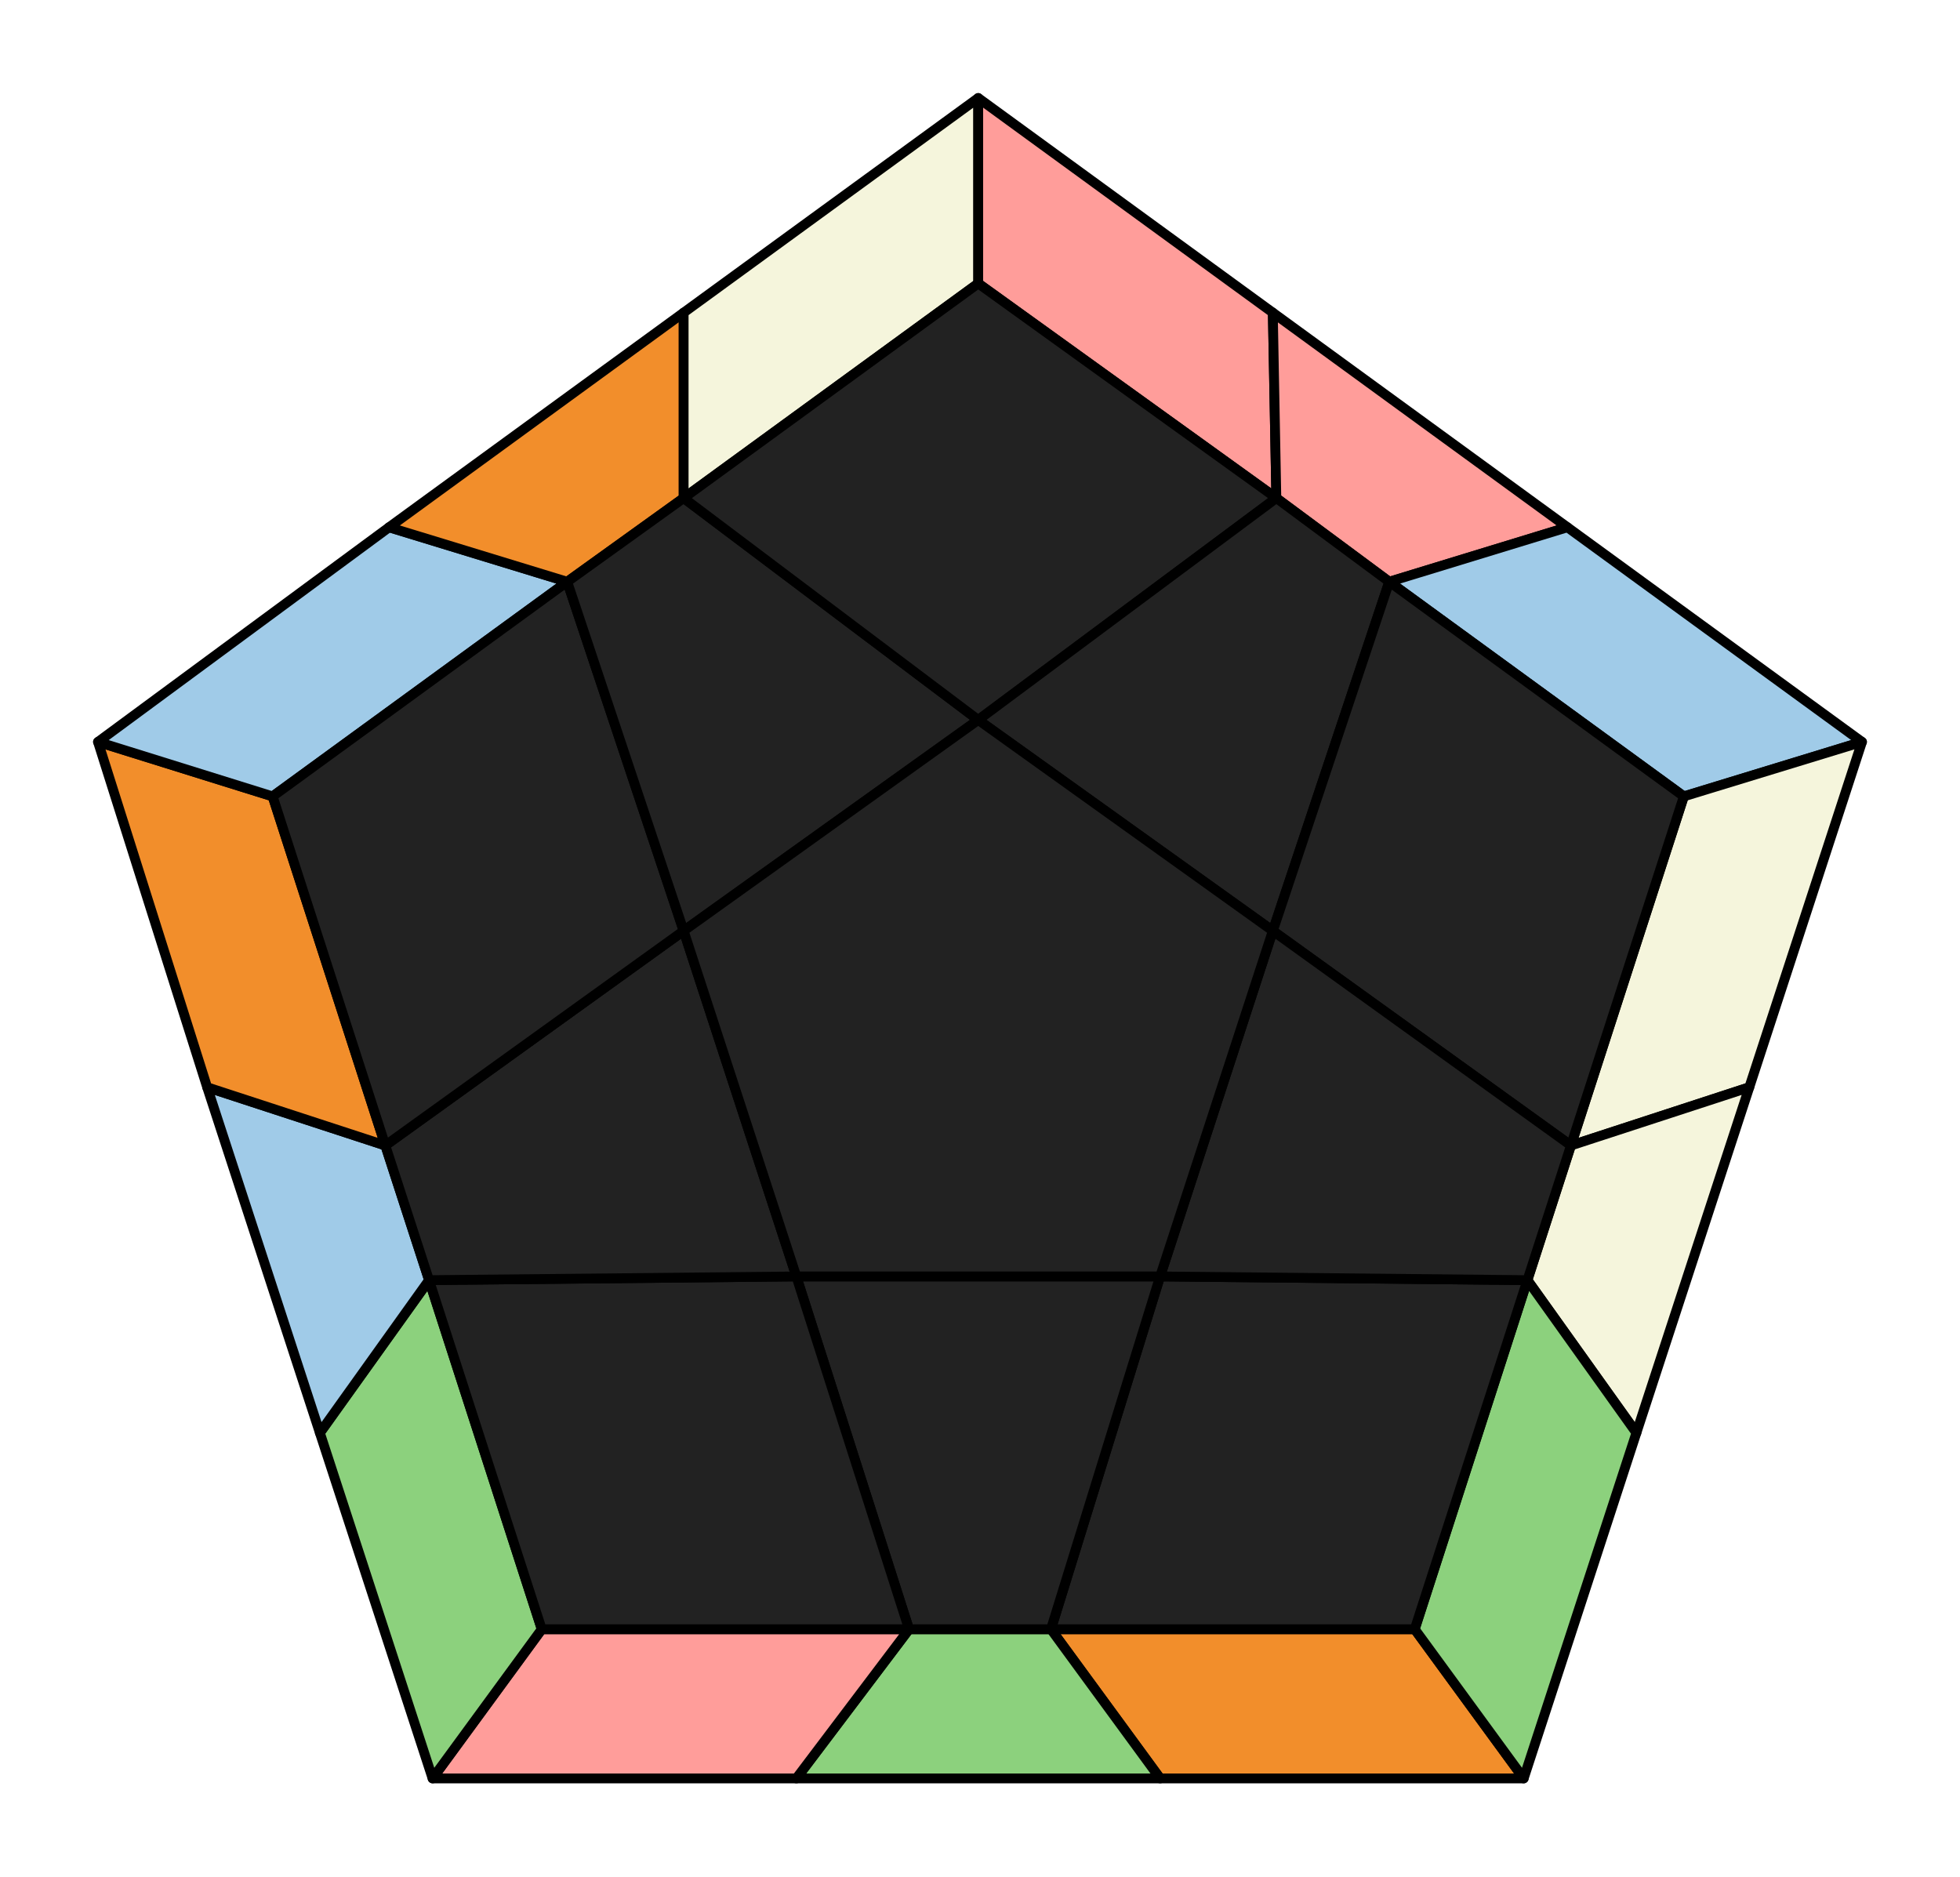
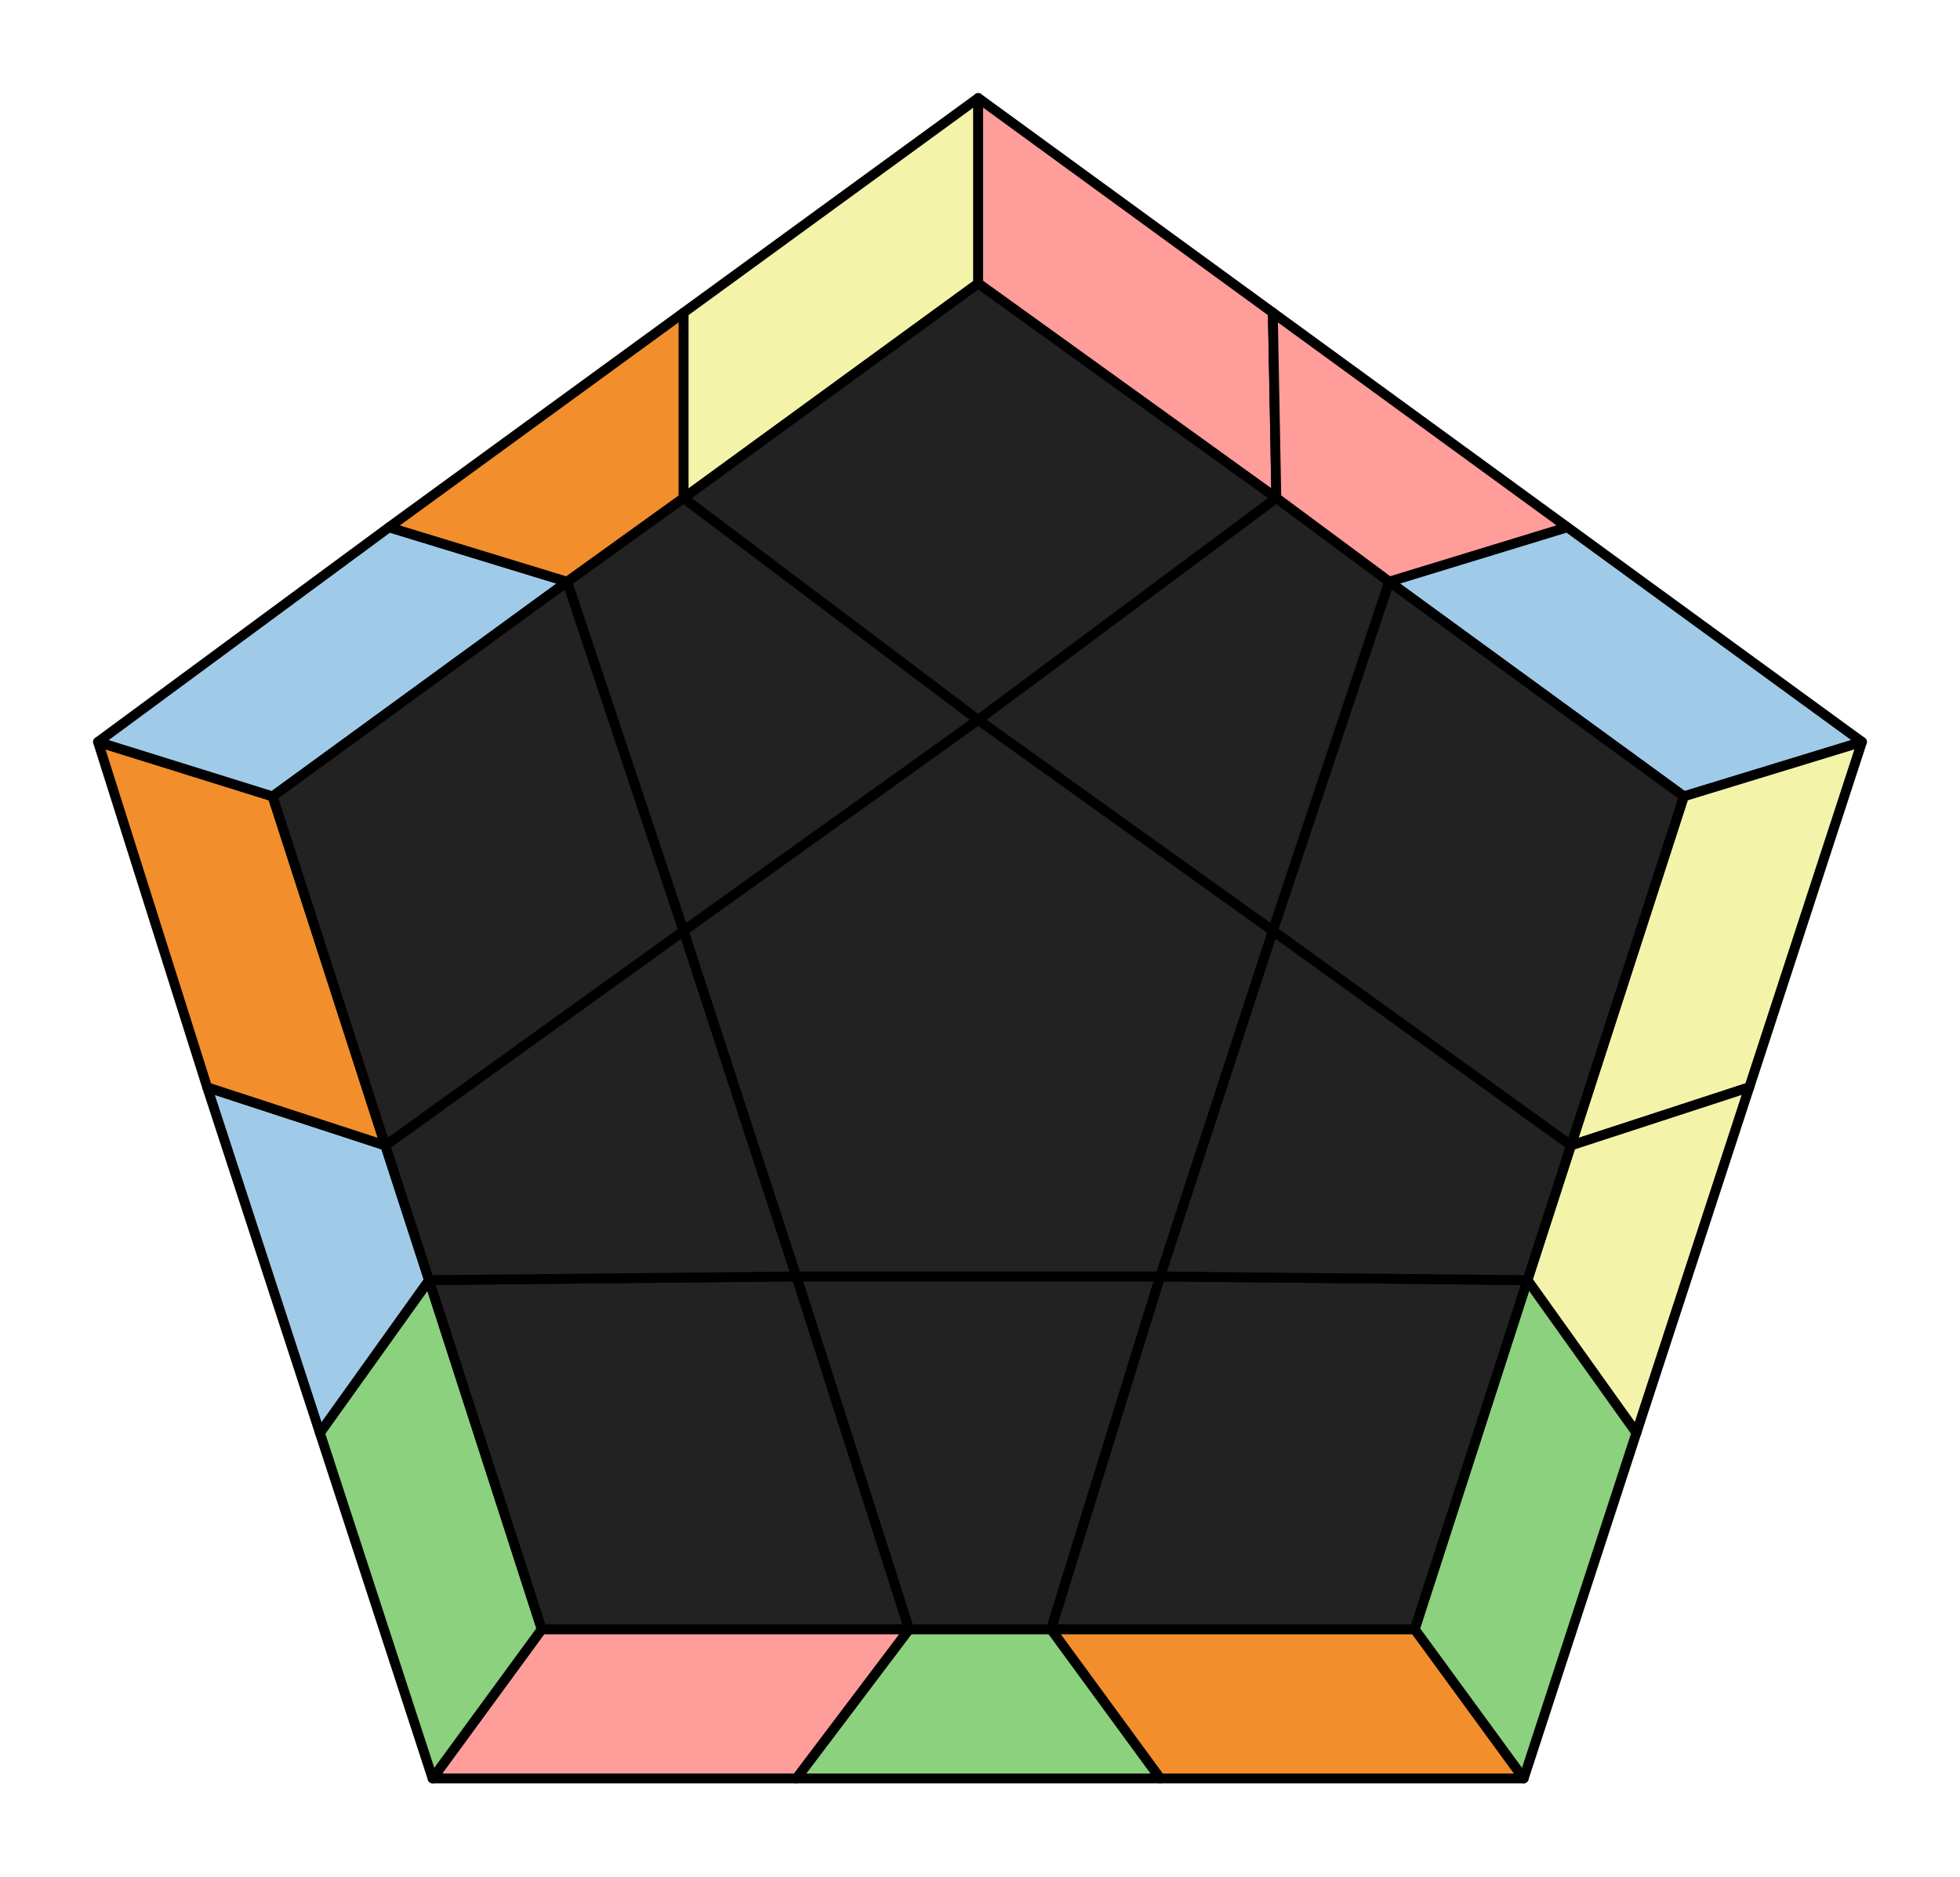
<svg xmlns="http://www.w3.org/2000/svg" viewBox="0 0 100.0 95.732">
  <style>
polygon { stroke: black; stroke-width: 0.5px; stroke-linejoin: round;}
</style>
  <polygon fill="#F28E2B" points="77.74 90.73 59.19 90.73 53.62 83.12 72.18 83.12" />
  <polygon fill="#8CD17D" points="59.19 90.73 40.63 90.73 46.38 83.12 53.62 83.12" />
  <polygon fill="#FF9D9A" points="40.63 90.73 22.07 90.73 27.64 83.12 46.38 83.12" />
  <polygon fill="#8CD17D" points="22.07 90.73 16.32 73.10 21.89 65.31 27.64 83.12" />
  <polygon fill="#A0CBE8" points="16.32 73.10 10.57 55.47 19.66 58.44 21.89 65.31" />
  <polygon fill="#F28E2B" points="10.57 55.47 5.00 37.85 13.91 40.63 19.66 58.44" />
  <polygon fill="#A0CBE8" points="5.00 37.85 19.85 26.90 28.94 29.68 13.91 40.63" />
  <polygon fill="#F28E2B" points="19.85 26.90 34.88 15.95 34.88 25.41 28.94 29.68" />
-   <polygon fill="beige" points="34.88 15.95 49.91 5.00 49.91 14.46 34.88 25.41" />
+   <polygon fill="#f4f3aa" points="34.88 15.95 49.91 5.00 49.91 14.46 34.88 25.41" />
  <polygon fill="#FF9D9A" points="49.91 5.00 64.94 15.95 65.12 25.41 49.91 14.46" />
  <polygon fill="#FF9D9A" points="64.94 15.95 79.97 26.90 70.88 29.68 65.12 25.41" />
  <polygon fill="#A0CBE8" points="79.97 26.90 95.00 37.85 85.91 40.63 70.88 29.68" />
-   <polygon fill="beige" points="95.00 37.85 89.25 55.47 80.15 58.44 85.91 40.63" />
-   <polygon fill="beige" points="89.25 55.47 83.49 73.10 77.93 65.31 80.15 58.44" />
+   <polygon fill="#f4f3aa" points="95.00 37.85 89.25 55.47 80.15 58.44 85.91 40.63" />
+   <polygon fill="#f4f3aa" points="89.25 55.47 83.49 73.10 77.93 65.31 80.15 58.44" />
  <polygon fill="#8CD17D" points="83.49 73.10 77.74 90.73 72.18 83.12 77.93 65.31" />
  <polygon fill="#222" points="72.18 83.12 53.62 83.12 59.19 65.12 77.93 65.31" />
  <polygon fill="#222" points="53.62 83.12 46.38 83.12 40.63 65.12 59.19 65.12" />
  <polygon fill="#222" points="27.64 83.12 21.89 65.31 40.63 65.12 46.38 83.12" />
  <polygon fill="#222" points="21.89 65.31 19.66 58.44 34.88 47.49 40.63 65.12" />
  <polygon fill="#222" points="13.91 40.63 28.94 29.68 34.88 47.49 19.66 58.44" />
  <polygon fill="#222" points="28.94 29.68 34.88 25.41 49.91 36.73 34.88 47.49" />
  <polygon fill="#222" points="49.91 14.46 65.12 25.41 49.91 36.73 34.88 25.41" />
  <polygon fill="#222" points="65.12 25.41 70.88 29.68 64.94 47.49 49.91 36.73" />
  <polygon fill="#222" points="85.91 40.63 80.15 58.44 64.94 47.49 70.88 29.68" />
  <polygon fill="#222" points="80.15 58.44 77.93 65.31 59.19 65.12 64.94 47.49" />
  <polygon fill="#222" points="59.19 65.12 40.63 65.12 34.88 47.49 49.91 36.73 64.94 47.49" />
</svg>
